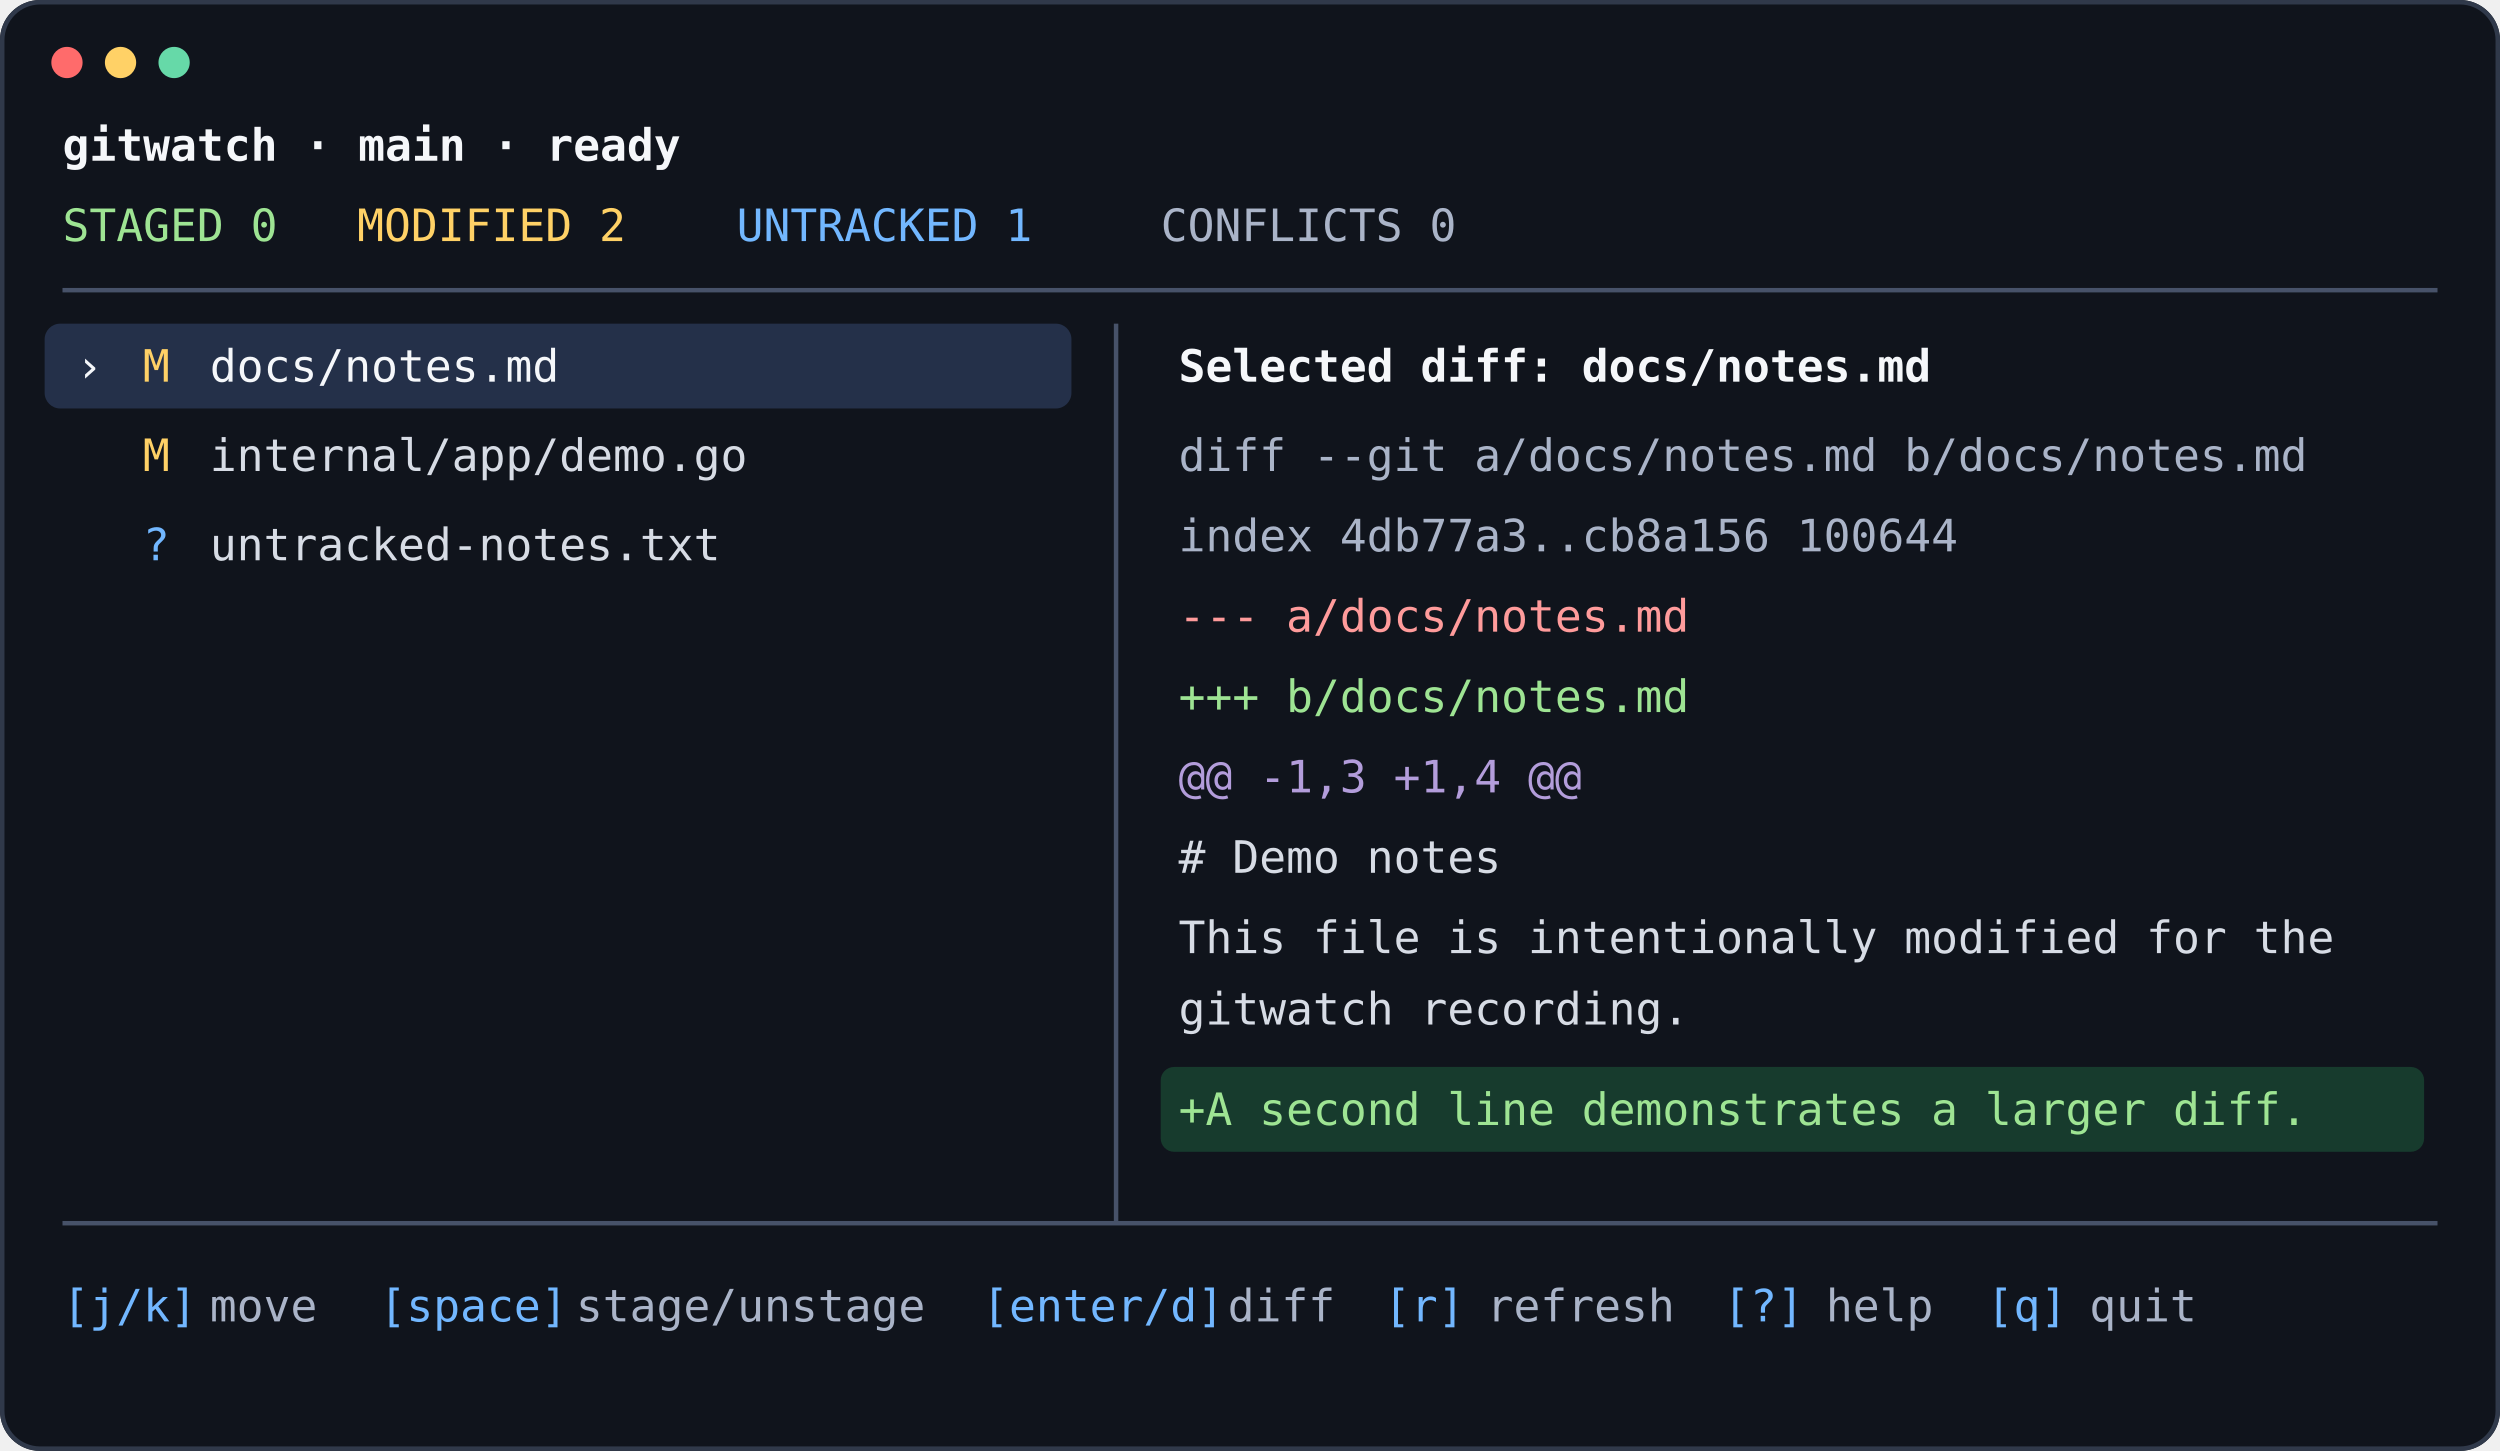
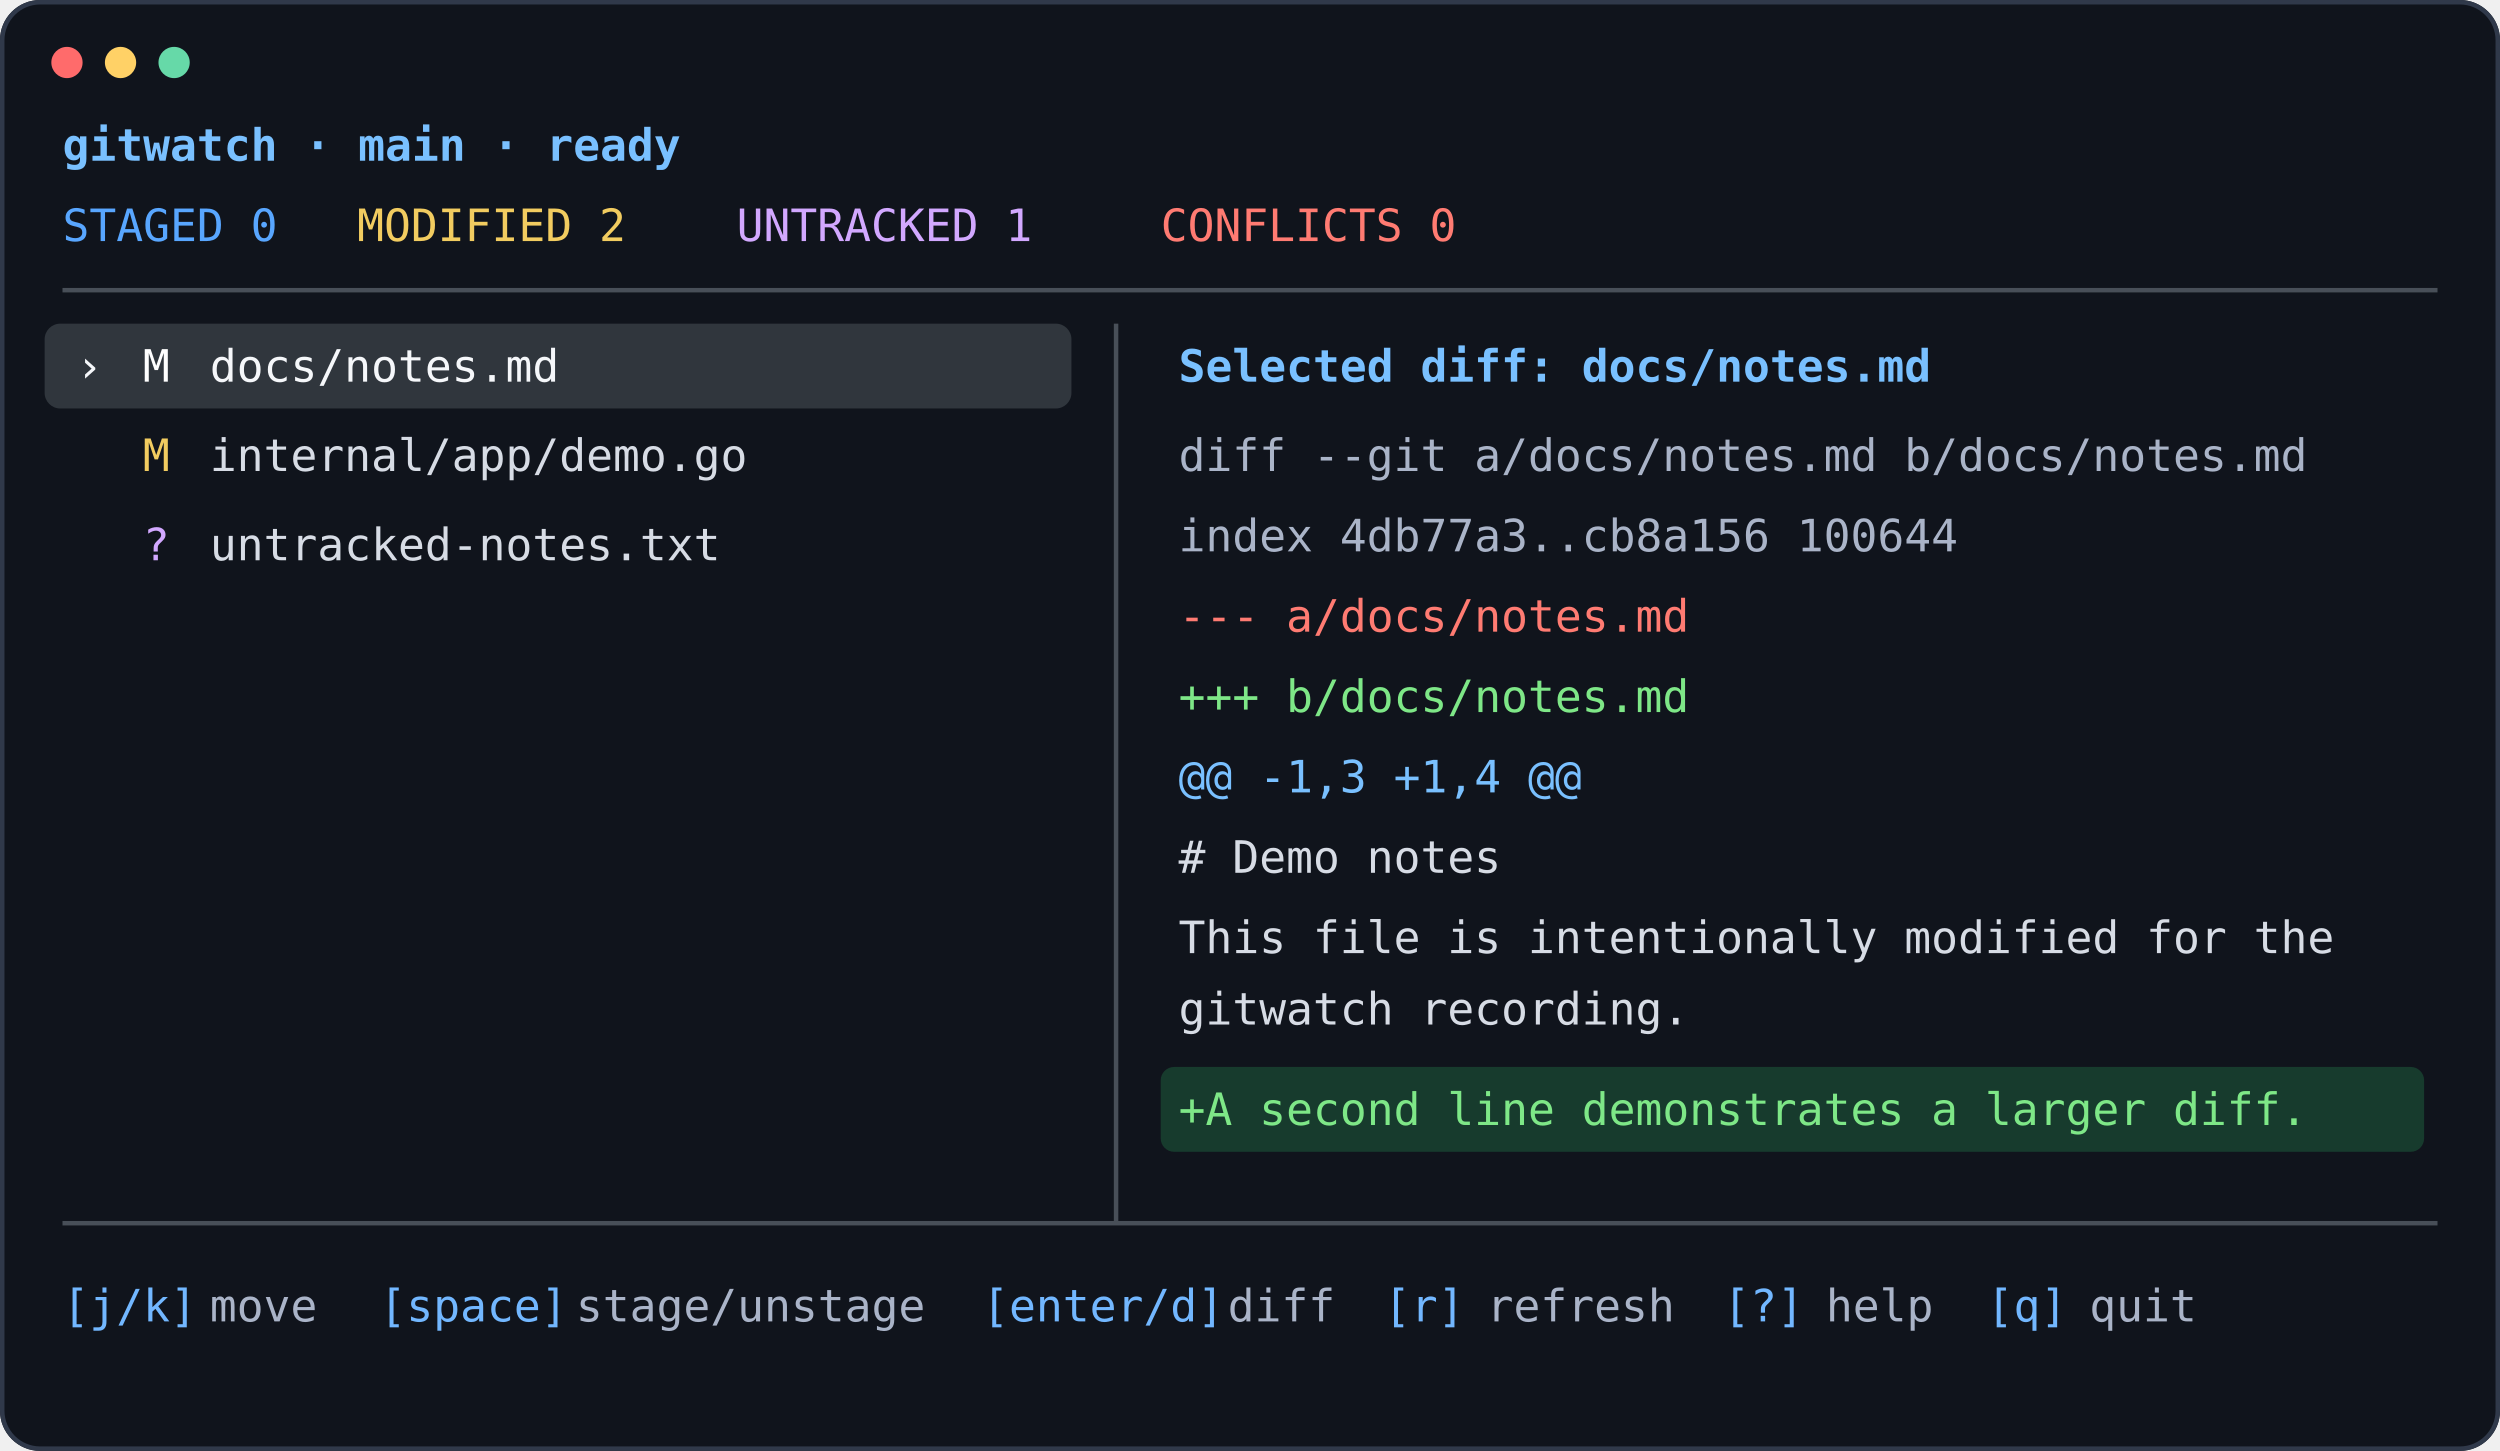
<svg xmlns="http://www.w3.org/2000/svg" width="1120" height="650" viewBox="0 0 1120 650" role="img" aria-labelledby="title description">
  <rect width="1120" height="650" rx="18" fill="#10141c" />
  <rect x="1" y="1" width="1118" height="648" rx="17" fill="none" stroke="#30394a" stroke-width="2" />
  <circle cx="30" cy="28" r="7" fill="#ff6b6b" />
  <circle cx="54" cy="28" r="7" fill="#ffd166" />
  <circle cx="78" cy="28" r="7" fill="#66d9a8" />
  <g font-family="ui-monospace, SFMono-Regular, Menlo, Monaco, Consolas, monospace" font-size="20">
-     <text x="28" y="72" fill="#f5f7fa" font-weight="700">gitwatch · main · ready</text>
-     <text x="28" y="108" fill="#9ee493">STAGED 0</text>
-     <text x="160" y="108" fill="#ffd166">MODIFIED 2</text>
-     <text x="330" y="108" fill="#72b7ff">UNTRACKED 1</text>
-     <text x="520" y="108" fill="#aab4c8">CONFLICTS 0</text>
-     <line x1="28" y1="130" x2="1092" y2="130" stroke="#475269" stroke-width="2" />
-     <rect x="20" y="145" width="460" height="38" rx="7" fill="#243049" />
+     <text x="28" y="72" fill="#79c0ff" font-weight="700">gitwatch · main · ready</text>
+     <text x="28" y="108" fill="#58a6ff">STAGED 0</text>
+     <text x="160" y="108" fill="#f2cc60">MODIFIED 2</text>
+     <text x="330" y="108" fill="#d2a8ff">UNTRACKED 1</text>
+     <text x="520" y="108" fill="#ff7b72">CONFLICTS 0</text>
+     <line x1="28" y1="130" x2="1092" y2="130" stroke="#484f58" stroke-width="2" />
+     <rect x="20" y="145" width="460" height="38" rx="7" fill="#30363d" />
    <text x="34" y="171" fill="#f5f7fa">›</text>
-     <text x="64" y="171" fill="#ffd166">M</text>
+     <text x="64" y="171" fill="#ffffff">M</text>
    <text x="94" y="171" fill="#f5f7fa">docs/notes.md</text>
-     <text x="64" y="211" fill="#ffd166">M</text>
+     <text x="64" y="211" fill="#f2cc60">M</text>
    <text x="94" y="211" fill="#d7dce5">internal/app/demo.go</text>
-     <text x="64" y="251" fill="#72b7ff">?</text>
+     <text x="64" y="251" fill="#d2a8ff">?</text>
    <text x="94" y="251" fill="#d7dce5">untracked-notes.txt</text>
-     <line x1="500" y1="145" x2="500" y2="548" stroke="#475269" stroke-width="2" />
-     <text x="528" y="171" fill="#f5f7fa" font-weight="700">Selected diff: docs/notes.md</text>
+     <line x1="500" y1="145" x2="500" y2="548" stroke="#484f58" stroke-width="2" />
+     <text x="528" y="171" fill="#79c0ff" font-weight="700">Selected diff: docs/notes.md</text>
    <text x="528" y="211" fill="#aab4c8">diff --git a/docs/notes.md b/docs/notes.md</text>
    <text x="528" y="247" fill="#aab4c8">index 4db77a3..cb8a156 100644</text>
-     <text x="528" y="283" fill="#ff9b9b">--- a/docs/notes.md</text>
-     <text x="528" y="319" fill="#9ee493">+++ b/docs/notes.md</text>
-     <text x="528" y="355" fill="#b39ddb">@@ -1,3 +1,4 @@</text>
+     <text x="528" y="283" fill="#ff7b72">--- a/docs/notes.md</text>
+     <text x="528" y="319" fill="#7ee787">+++ b/docs/notes.md</text>
+     <text x="528" y="355" fill="#79c0ff">@@ -1,3 +1,4 @@</text>
    <text x="528" y="391" fill="#d7dce5"> # Demo notes</text>
    <text x="528" y="427" fill="#d7dce5"> This file is intentionally modified for the</text>
    <text x="528" y="459" fill="#d7dce5"> gitwatch recording.</text>
    <rect x="520" y="478" width="566" height="38" rx="6" fill="#173b2d" />
-     <text x="528" y="504" fill="#9ee493">+A second line demonstrates a larger diff.</text>
-     <line x1="28" y1="548" x2="1092" y2="548" stroke="#475269" stroke-width="2" />
+     <text x="528" y="504" fill="#7ee787">+A second line demonstrates a larger diff.</text>
+     <line x1="28" y1="548" x2="1092" y2="548" stroke="#484f58" stroke-width="2" />
    <text x="28" y="592" fill="#72b7ff">[j/k]</text>
    <text x="94" y="592" fill="#aab4c8">move</text>
    <text x="170" y="592" fill="#72b7ff">[space]</text>
    <text x="258" y="592" fill="#aab4c8">stage/unstage</text>
    <text x="440" y="592" fill="#72b7ff">[enter/d]</text>
    <text x="550" y="592" fill="#aab4c8">diff</text>
    <text x="620" y="592" fill="#72b7ff">[r]</text>
    <text x="666" y="592" fill="#aab4c8">refresh</text>
    <text x="772" y="592" fill="#72b7ff">[?]</text>
    <text x="818" y="592" fill="#aab4c8">help</text>
    <text x="890" y="592" fill="#72b7ff">[q]</text>
    <text x="936" y="592" fill="#aab4c8">quit</text>
  </g>
</svg>
